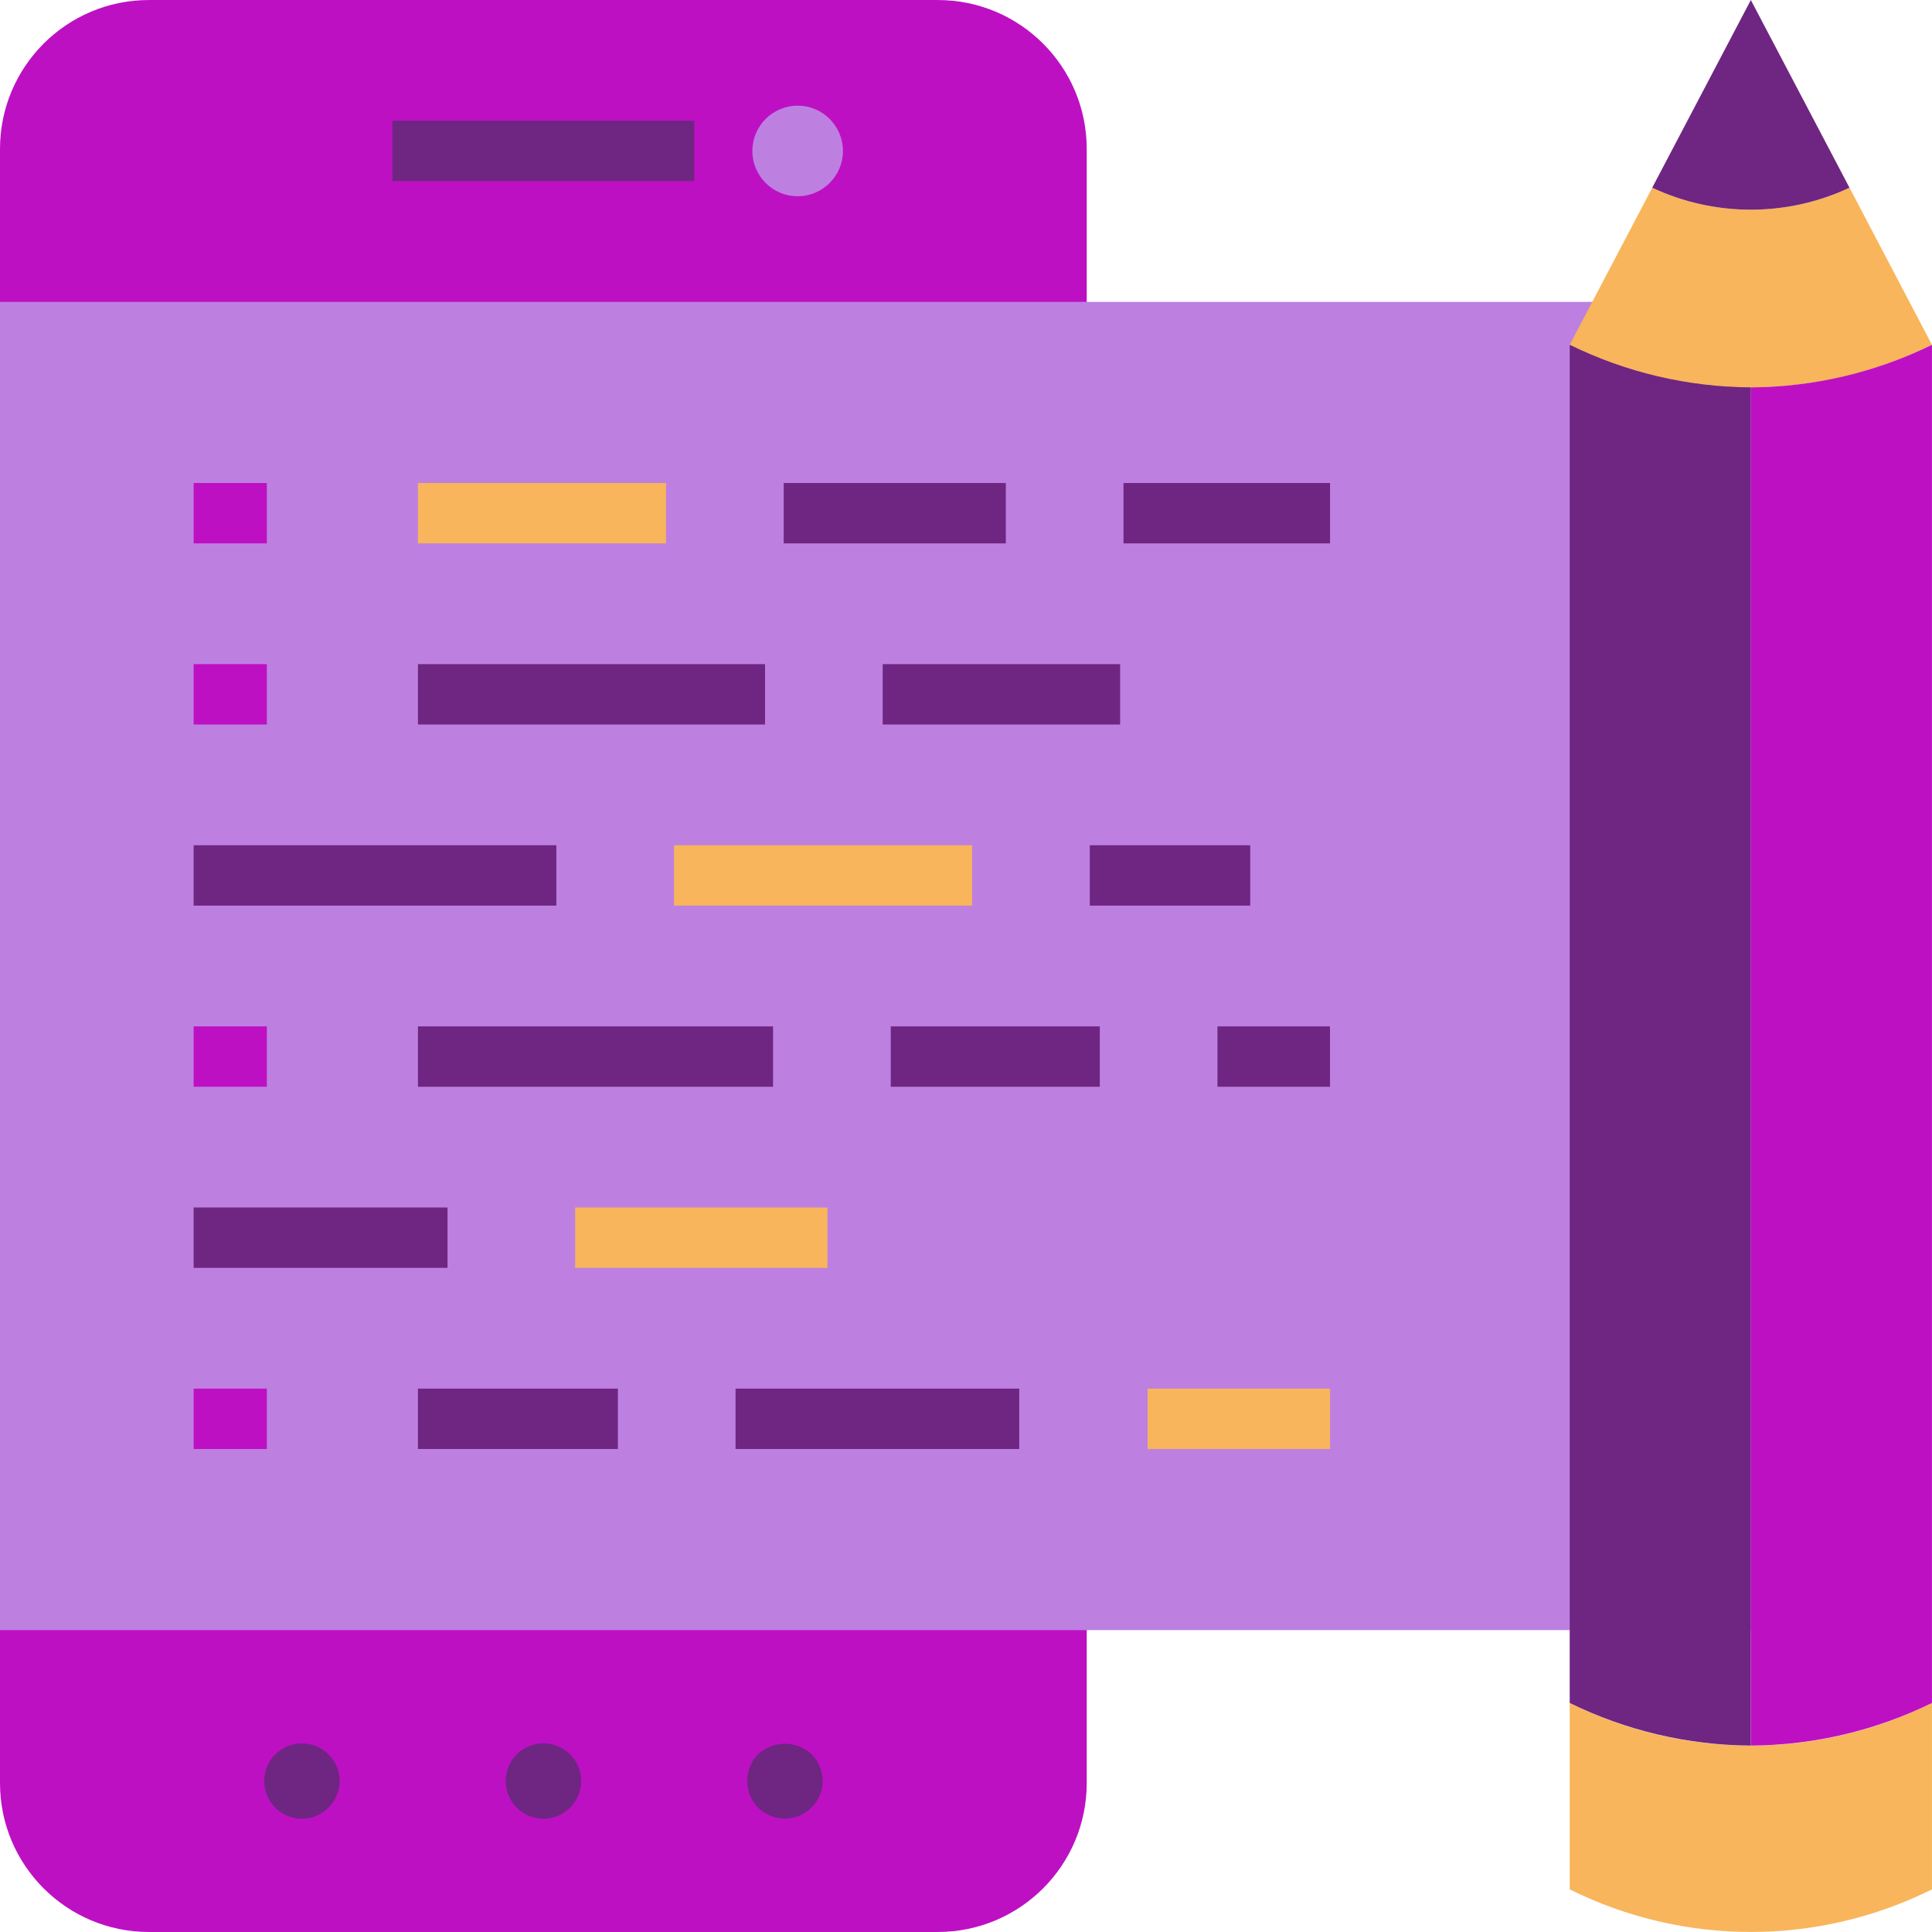
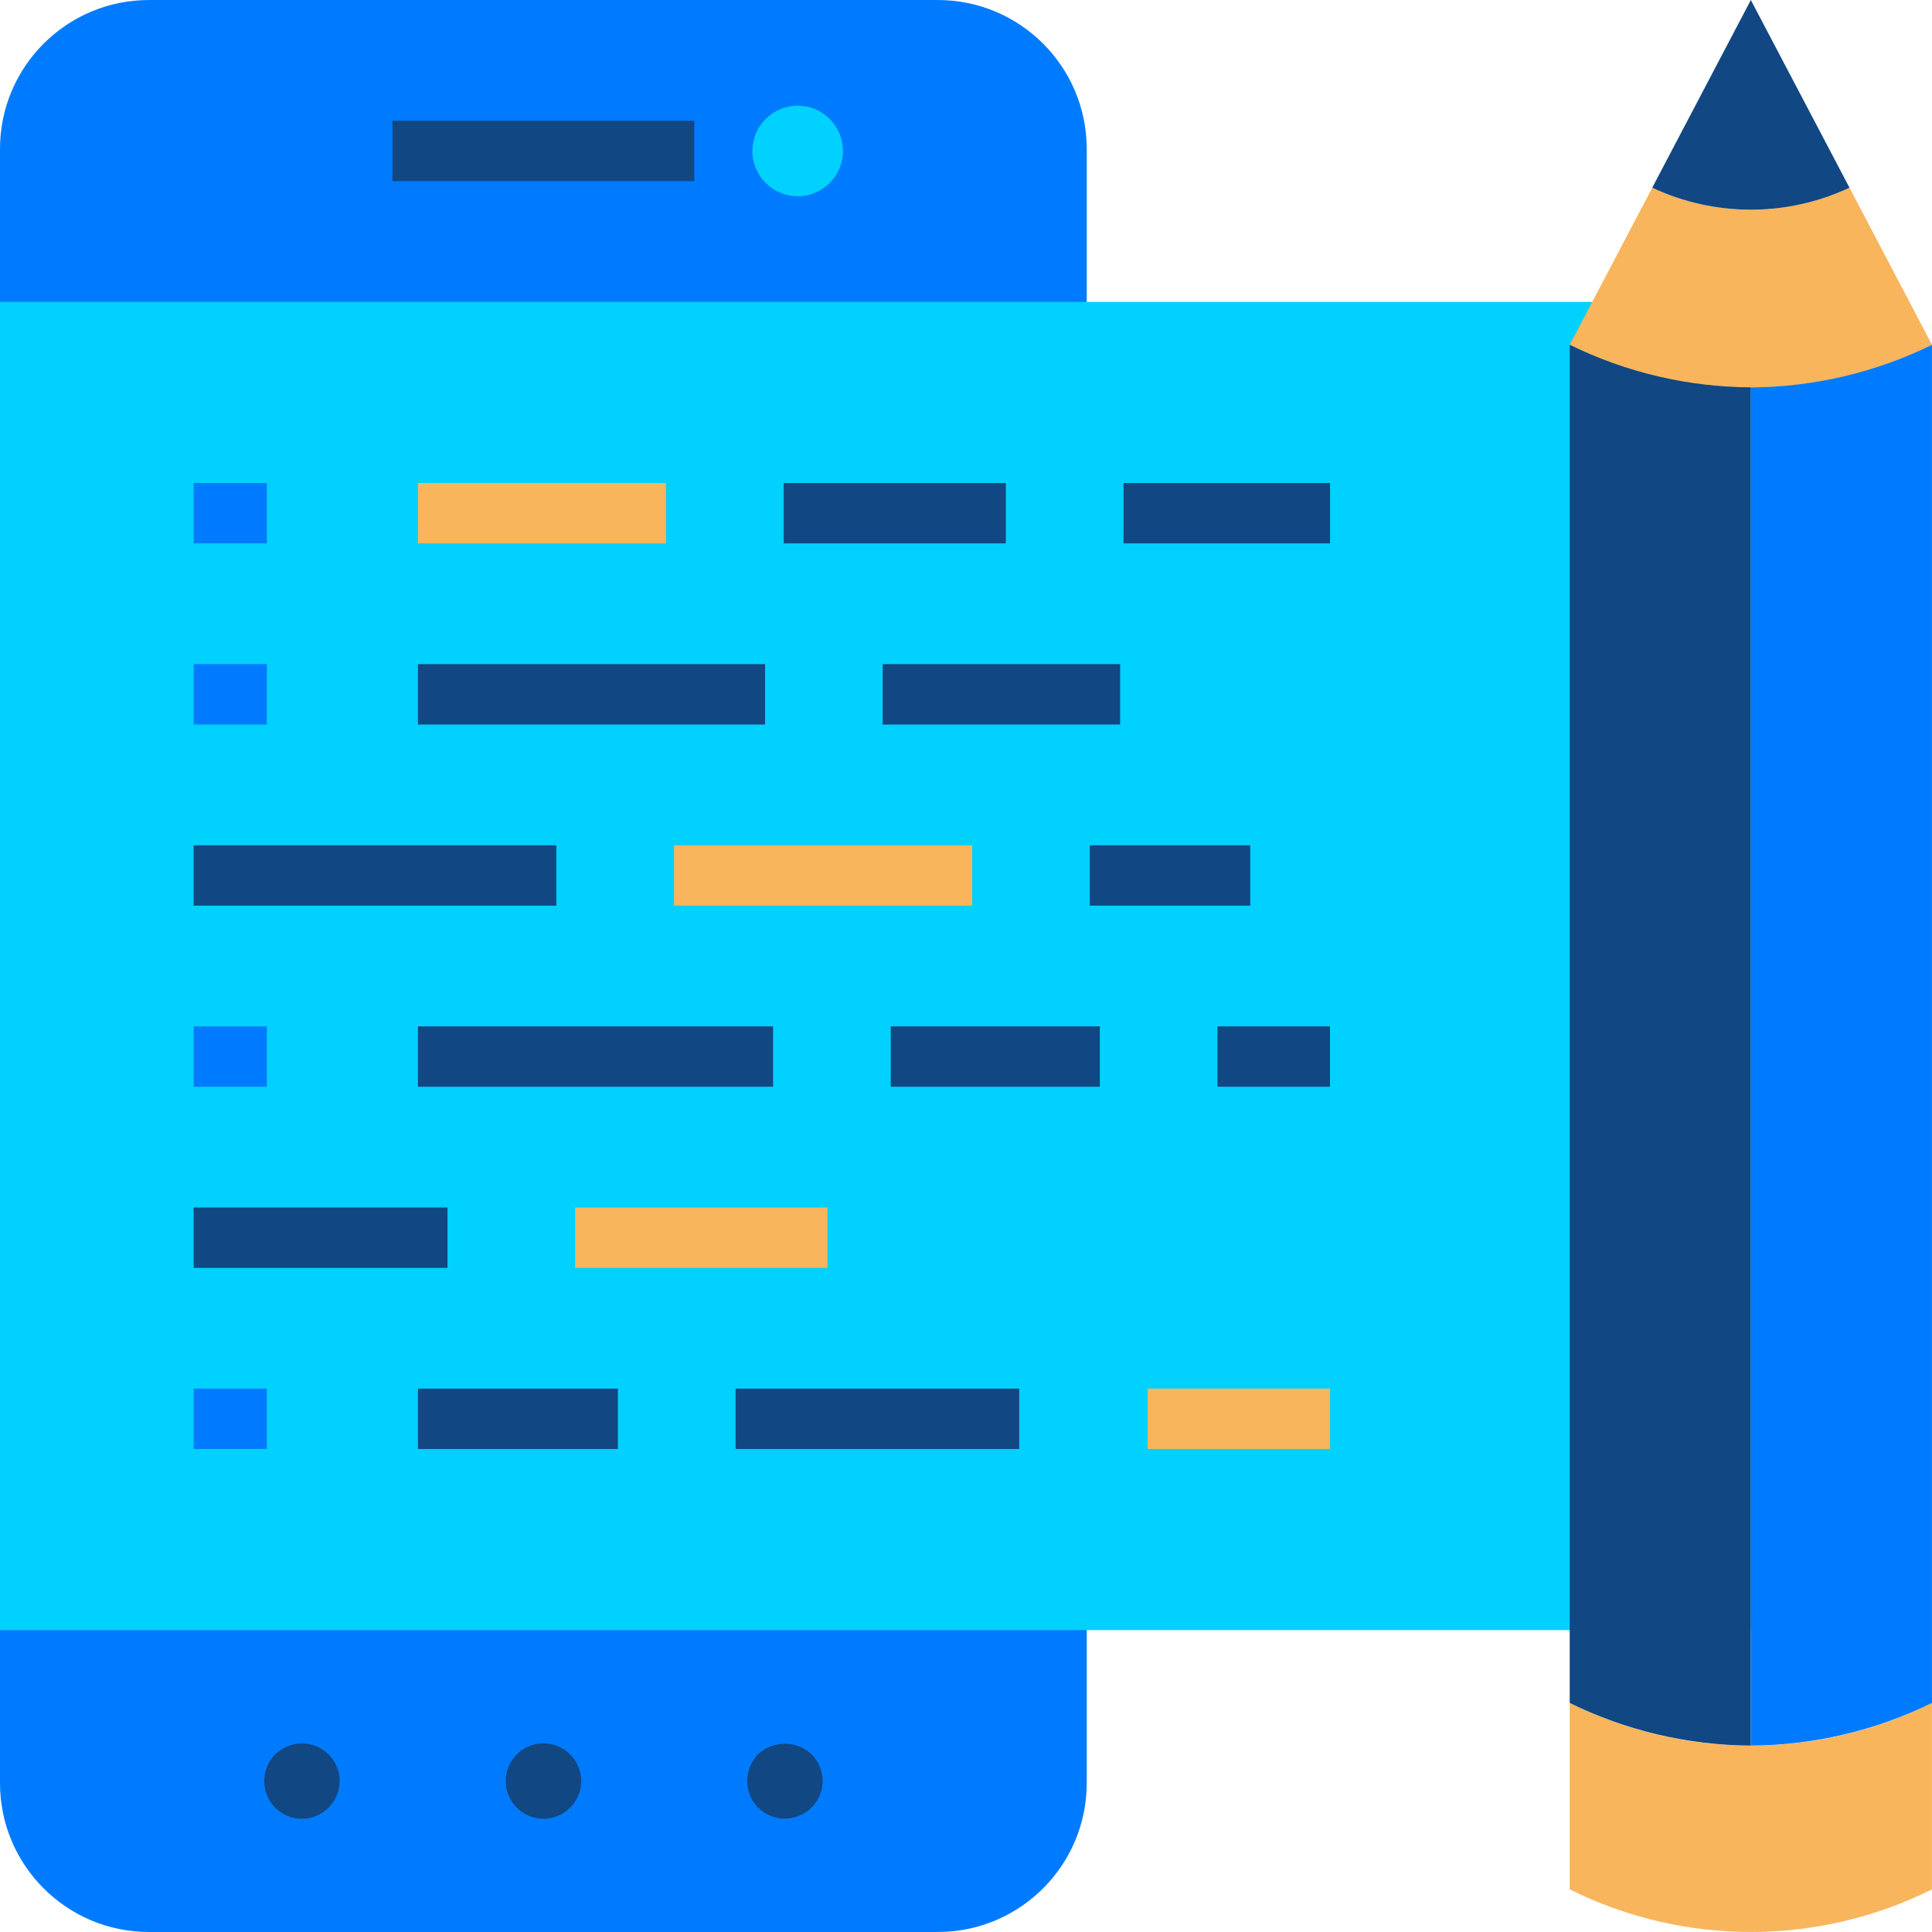
<svg xmlns="http://www.w3.org/2000/svg" version="1.1" width="512" height="512" x="0" y="0" viewBox="0 0 48.001 48" style="enable-background:new 0 0 512 512" xml:space="preserve" class="">
  <g>
    <g id="Layer_2" data-name="Layer 2">
      <g id="Layer_1-2" data-name="Layer 1">
        <g id="app_development" data-name="app development">
-           <path d="m3.7 0h19.6a3.7 3.7 0 0 1 3.7 3.7v40.6a3.7 3.7 0 0 1 -3.7 3.7h-19.6a3.7 3.7 0 0 1 -3.7-3.7v-40.6a3.7 3.7 0 0 1 3.7-3.7z" fill="#bd10c3" data-original="#556dd3" class="" />
-           <path d="m0 7.5h43.501v33h-43.501z" fill="#bd80e1" data-original="#8ddef1" class="" />
-           <path d="m9.75 3h7.5v1.5h-7.5z" fill="#6f2582" data-original="#769aff" class="" />
-           <path d="m6.835 43.589a.943.943 0 0 0 0 1.321.947.947 0 0 0 .667.278.929.929 0 0 0 .66-.278.944.944 0 0 0 .278-.66.938.938 0 0 0 -1.6-.661z" fill="#6f2582" data-original="#769aff" class="" />
-           <circle cx="13.502" cy="44.25" fill="#6f2582" r=".937" data-original="#769aff" class="" />
-           <path d="m20.162 43.582a.98.98 0 0 0 -1.327 0 .966.966 0 0 0 -.27.668.936.936 0 0 0 .27.66.942.942 0 0 0 1.605-.66.974.974 0 0 0 -.278-.668z" fill="#6f2582" data-original="#769aff" class="" />
-           <circle cx="19.818" cy="3.75" fill="#bd80e1" r="1.125" data-original="#8ddef1" class="" />
+           <path d="m3.7 0h19.6a3.7 3.7 0 0 1 3.7 3.7v40.6a3.7 3.7 0 0 1 -3.7 3.7h-19.6a3.7 3.7 0 0 1 -3.7-3.7v-40.6a3.7 3.7 0 0 1 3.7-3.7z" fill="#007bff" data-original="#556dd3" class="" />
+           <path d="m0 7.5h43.501v33h-43.501z" fill="#00d1ff" data-original="#8ddef1" class="" />
+           <path d="m9.75 3h7.5v1.5h-7.5z" fill="#114782" data-original="#769aff" class="" />
+           <path d="m6.835 43.589a.943.943 0 0 0 0 1.321.947.947 0 0 0 .667.278.929.929 0 0 0 .66-.278.944.944 0 0 0 .278-.66.938.938 0 0 0 -1.6-.661z" fill="#114782" data-original="#769aff" class="" />
+           <circle cx="13.502" cy="44.25" fill="#114782" r=".937" data-original="#769aff" class="" />
+           <path d="m20.162 43.582a.98.98 0 0 0 -1.327 0 .966.966 0 0 0 -.27.668.936.936 0 0 0 .27.66.942.942 0 0 0 1.605-.66.974.974 0 0 0 -.278-.668z" fill="#114782" data-original="#769aff" class="" />
+           <circle cx="19.818" cy="3.75" fill="#00d1ff" r="1.125" data-original="#8ddef1" class="" />
          <path d="m45.951 4.663a5.77 5.77 0 0 1 -4.9 0l-2.051 3.903a10.1 10.1 0 0 0 9 0z" fill="#f8b55b" data-original="#f8b55b" class="" />
-           <path d="m45.951 4.663-2.451-4.663-2.45 4.663a5.77 5.77 0 0 0 4.901 0z" fill="#6f2582" data-original="#769aff" class="" />
+           <path d="m45.951 4.663-2.451-4.663-2.45 4.663a5.77 5.77 0 0 0 4.901 0z" fill="#114782" data-original="#769aff" class="" />
          <path d="m39 42.31v4.631a10.094 10.094 0 0 0 9 0v-4.631a10.09 10.09 0 0 1 -9 0z" fill="#f8b55b" data-original="#f8b55b" class="" />
-           <path d="m39 8.566v33.744a10.311 10.311 0 0 0 4.5 1.059v-33.745a10.324 10.324 0 0 1 -4.5-1.058z" fill="#6f2582" data-original="#769aff" class="" />
-           <path d="m48 8.566a10.324 10.324 0 0 1 -4.5 1.058v33.745a10.311 10.311 0 0 0 4.5-1.059z" fill="#bd10c3" data-original="#556dd3" class="" />
-           <path d="m4.811 12h1.819v1.5h-1.819z" fill="#bd10c3" data-original="#556dd3" class="" />
-           <path d="m4.811 16.5h1.819v1.5h-1.819z" fill="#bd10c3" data-original="#556dd3" class="" />
-           <path d="m4.811 25.5h1.819v1.5h-1.819z" fill="#bd10c3" data-original="#556dd3" class="" />
-           <path d="m4.811 34.5h1.819v1.5h-1.819z" fill="#bd10c3" data-original="#556dd3" class="" />
+           <path d="m39 8.566v33.744a10.311 10.311 0 0 0 4.5 1.059v-33.745a10.324 10.324 0 0 1 -4.5-1.058z" fill="#114782" data-original="#769aff" class="" />
+           <path d="m48 8.566a10.324 10.324 0 0 1 -4.5 1.058v33.745a10.311 10.311 0 0 0 4.5-1.059z" fill="#007bff" data-original="#556dd3" class="" />
+           <path d="m4.811 12h1.819v1.5h-1.819z" fill="#007bff" data-original="#556dd3" class="" />
+           <path d="m4.811 16.5h1.819v1.5h-1.819z" fill="#007bff" data-original="#556dd3" class="" />
+           <path d="m4.811 25.5h1.819v1.5h-1.819z" fill="#007bff" data-original="#556dd3" class="" />
+           <path d="m4.811 34.5h1.819v1.5h-1.819z" fill="#007bff" data-original="#556dd3" class="" />
          <path d="m14.29 30h6.268v1.5h-6.268z" fill="#f8b55b" data-original="#f8b55b" class="" />
          <path d="m16.746 21h7.407v1.5h-7.407z" fill="#f8b55b" data-original="#f8b55b" class="" />
          <path d="m10.384 12h6.164v1.5h-6.164z" fill="#f8b55b" data-original="#f8b55b" class="" />
          <path d="m28.513 34.5h4.532v1.5h-4.532z" fill="#f8b55b" data-original="#f8b55b" class="" />
          <g fill="#769aff">
-             <path d="m4.811 30h6.307v1.5h-6.307z" fill="#6f2582" data-original="#769aff" class="" />
-             <path d="m19.471 12h5.519v1.5h-5.519z" fill="#6f2582" data-original="#769aff" class="" />
-             <path d="m10.384 16.5h8.624v1.5h-8.624z" fill="#6f2582" data-original="#769aff" class="" />
-             <path d="m21.931 16.5h5.899v1.5h-5.899z" fill="#6f2582" data-original="#769aff" class="" />
-             <path d="m10.384 25.5h8.823v1.5h-8.823z" fill="#6f2582" data-original="#769aff" class="" />
-             <path d="m22.131 25.5h5.194v1.5h-5.194z" fill="#6f2582" data-original="#769aff" class="" />
-             <path d="m30.248 25.5h2.796v1.5h-2.796z" fill="#6f2582" data-original="#769aff" class="" />
-             <path d="m4.811 21h9.012v1.5h-9.012z" fill="#6f2582" data-original="#769aff" class="" />
-             <path d="m27.076 21h3.986v1.5h-3.986z" fill="#6f2582" data-original="#769aff" class="" />
-             <path d="m10.384 34.5h4.968v1.5h-4.968z" fill="#6f2582" data-original="#769aff" class="" />
-             <path d="m18.275 34.5h7.048v1.5h-7.048z" fill="#6f2582" data-original="#769aff" class="" />
-             <path d="m27.914 12h5.131v1.5h-5.131z" fill="#6f2582" data-original="#769aff" class="" />
+             <path d="m4.811 30h6.307v1.5h-6.307z" fill="#114782" data-original="#769aff" class="" />
+             <path d="m19.471 12h5.519v1.5h-5.519z" fill="#114782" data-original="#769aff" class="" />
+             <path d="m10.384 16.5h8.624v1.5h-8.624z" fill="#114782" data-original="#769aff" class="" />
+             <path d="m21.931 16.5h5.899v1.5h-5.899z" fill="#114782" data-original="#769aff" class="" />
+             <path d="m10.384 25.5h8.823v1.5h-8.823z" fill="#114782" data-original="#769aff" class="" />
+             <path d="m22.131 25.5h5.194v1.5h-5.194z" fill="#114782" data-original="#769aff" class="" />
+             <path d="m30.248 25.5h2.796v1.5h-2.796z" fill="#114782" data-original="#769aff" class="" />
+             <path d="m4.811 21h9.012v1.5h-9.012z" fill="#114782" data-original="#769aff" class="" />
+             <path d="m27.076 21h3.986v1.5h-3.986z" fill="#114782" data-original="#769aff" class="" />
+             <path d="m10.384 34.5h4.968v1.5h-4.968z" fill="#114782" data-original="#769aff" class="" />
+             <path d="m18.275 34.5h7.048v1.5h-7.048z" fill="#114782" data-original="#769aff" class="" />
+             <path d="m27.914 12h5.131v1.5h-5.131z" fill="#114782" data-original="#769aff" class="" />
          </g>
        </g>
      </g>
    </g>
  </g>
</svg>
